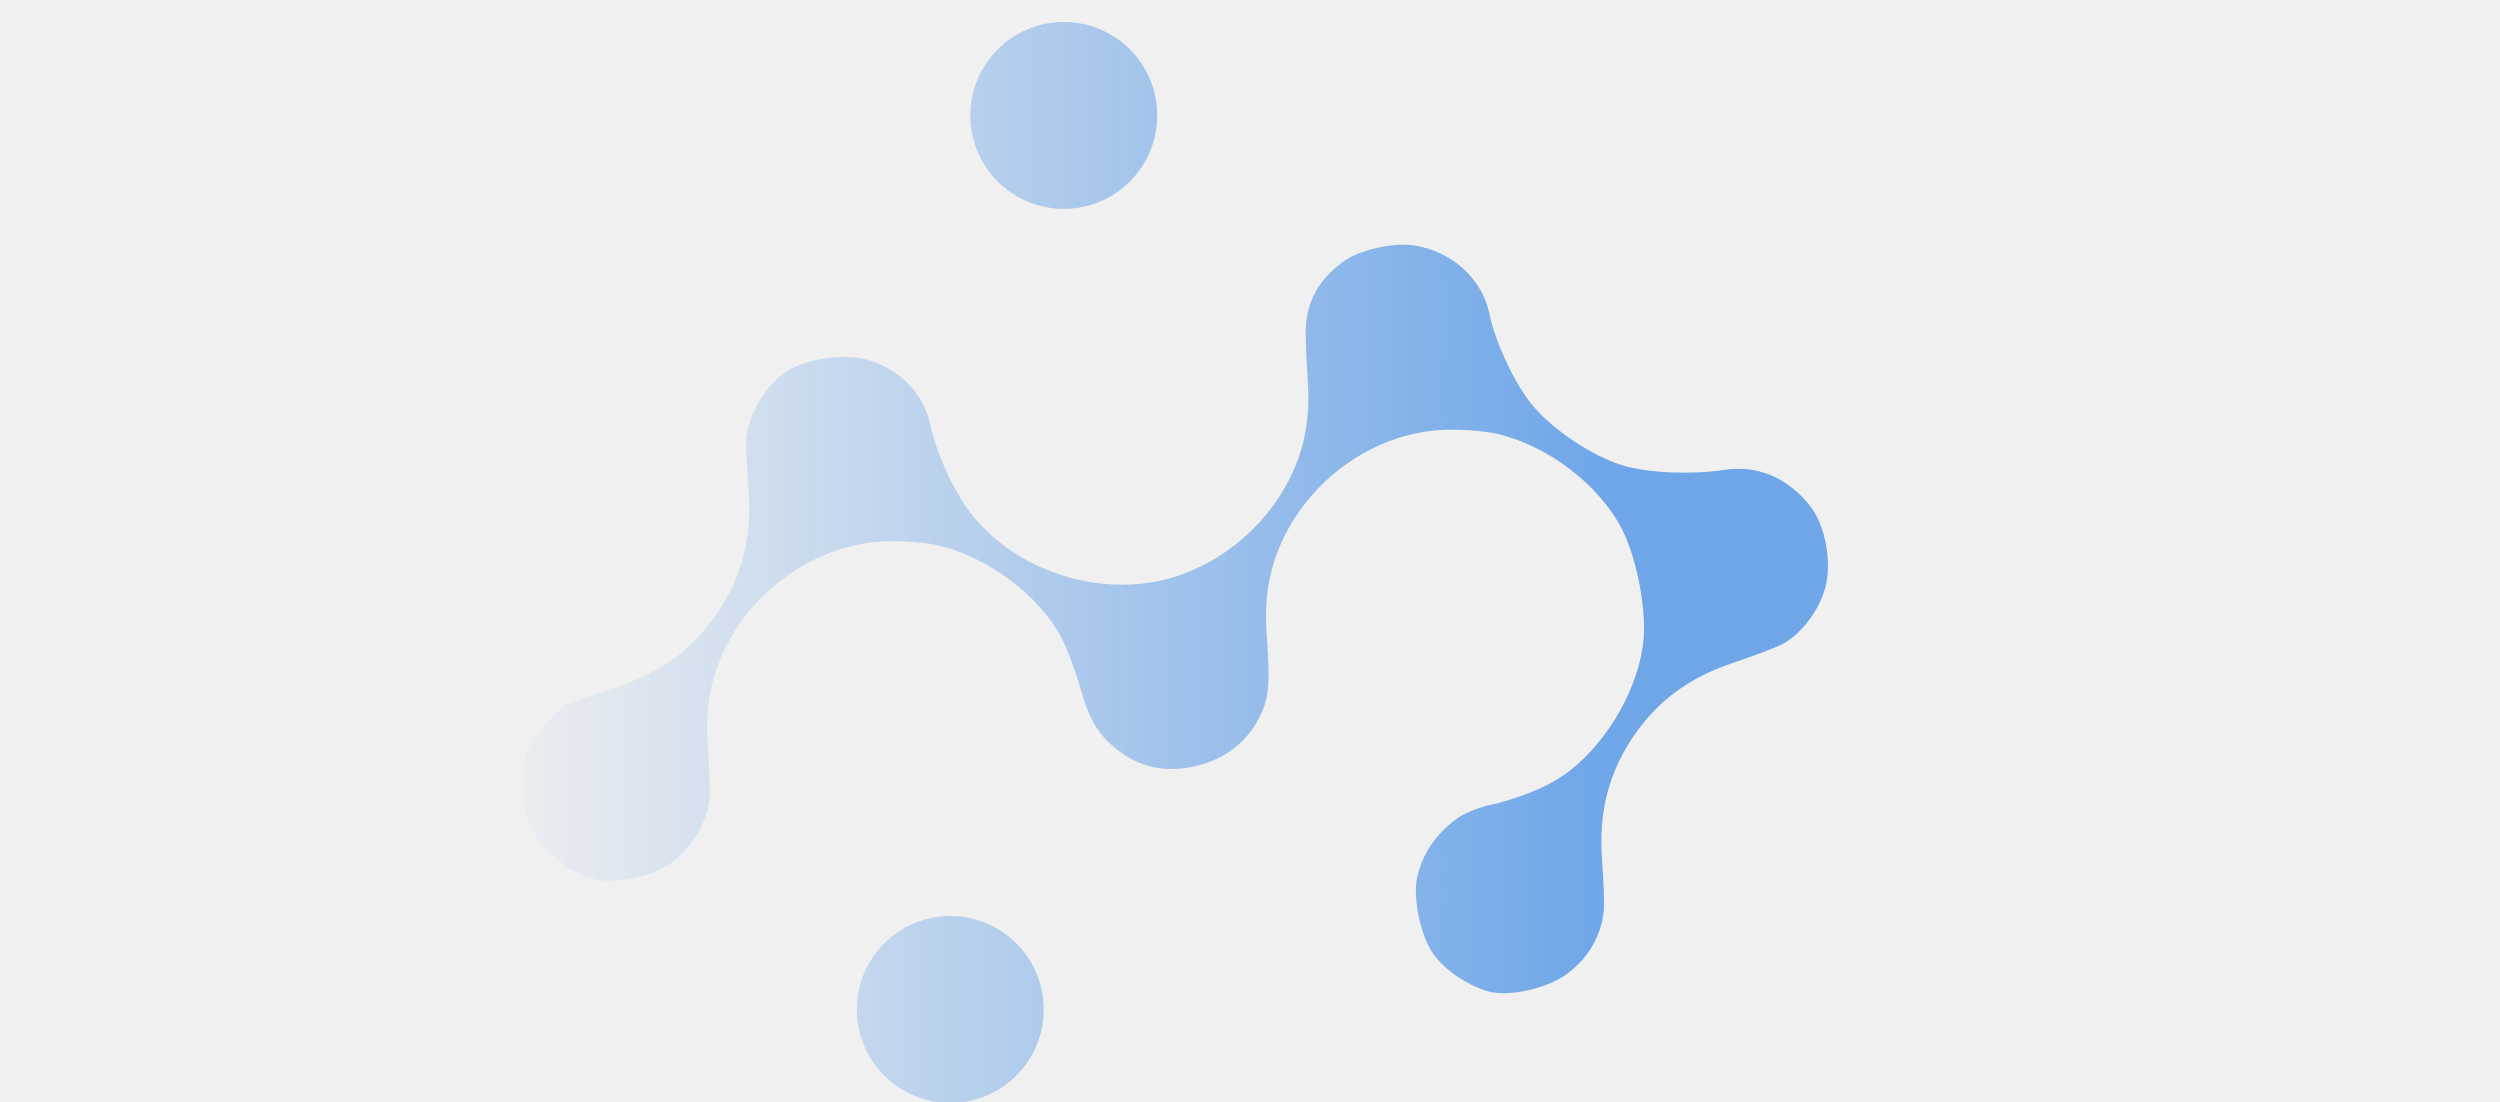
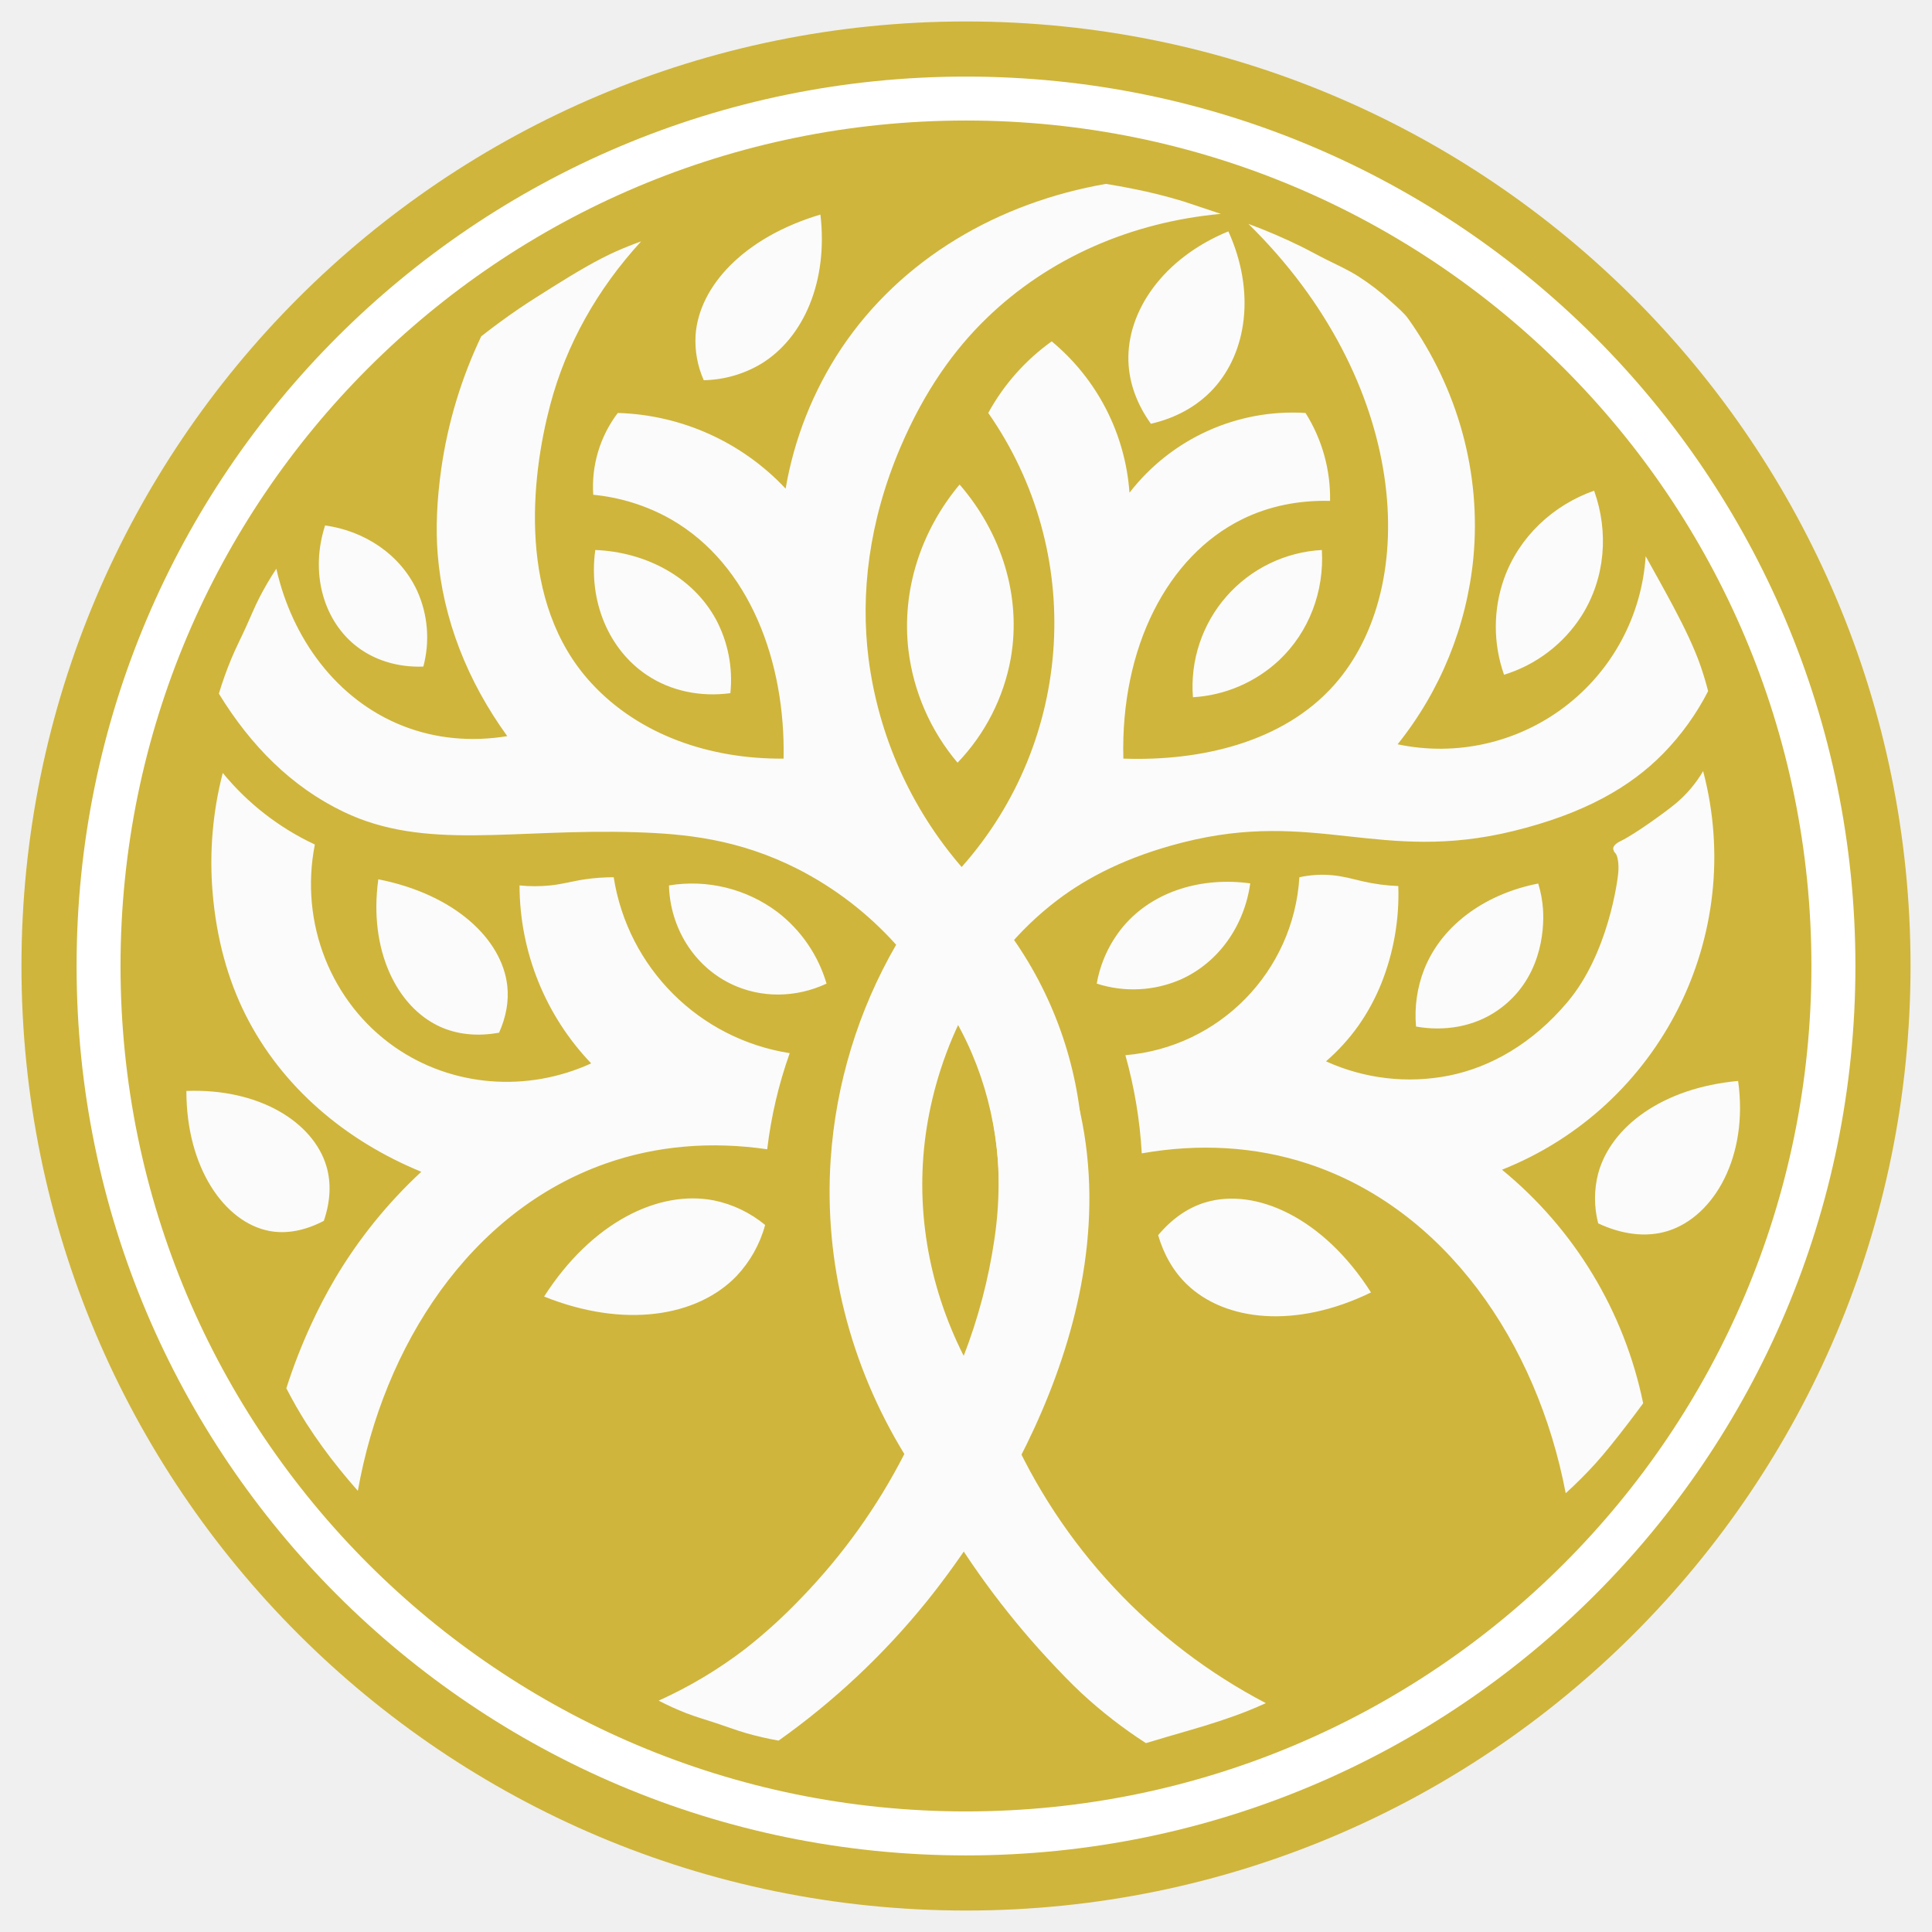
- <svg xmlns="http://www.w3.org/2000/svg" enable-background="new 0 0 1770.2 780.1" version="1.1" viewBox="0 0 1770.2 780.1" xml:space="preserve">
+ <svg xmlns="http://www.w3.org/2000/svg" id="Agrupar_2_copiar" data-name="Agrupar 2 copiar" width="200.016" height="200.016" viewBox="0 0 1080 1080">
  <defs>
-     <linearGradient id="linearGradient1611" x1="322.84" x2="951.56" y1="441.3" y2="441.3" gradientTransform="matrix(1.277 0 0 1.277 -75.992 -164.69)" gradientUnits="userSpaceOnUse">
-       <stop stop-color="#6ea6e8" stop-opacity="0" offset="0" />
-       <stop stop-color="#6ea6e8" offset="1" />
-     </linearGradient>
+     <style>
+       .cls-1 {
+         fill: #cfb53b;
+       }
+ 
+       .cls-2 {
+         fill: #fff;
+       }
+ 
+       .cls-3 {
+         fill: #fbfbfb;
+         fill-rule: evenodd;
+       }
+     </style>
  </defs>
-   <style type="text/css">
- 	.st0{fill:#4A90E2;}
- 	.st1{fill:#000034;}
- 	.st2{fill:#FFFFFF;}
- </style>
-   <path d="m752.92 15.565c-36.419 0.172-65.852 29.744-65.852 66.163 5.5e-4 36.541 29.622 66.162 66.163 66.163 36.541-5.5e-4 66.162-29.622 66.163-66.163-5.5e-4 -36.541-29.622-66.162-66.163-66.163-0.104-2.44e-4 -0.207-2.44e-4 -0.311 0zm239.68 157.68c-14.441 0.297-32.299 5.168-41.831 12.263-12.963 9.651-24.393 22.921-26.123 45.02-0.409 5.23 0.29 24.011 1.287 38.17 1.243 17.653 0.098 32.197-3.642 46.275-10.79 40.617-42.935 75.636-83.649 91.13-50.802 19.333-114.22 2.232-149.46-40.304-12.313-14.861-26.279-44.617-30.371-64.702-4.373-21.468-21.623-41.077-47.534-47.006-16.356-3.743-42.792 0.303-56.31 10.367-12.963 9.651-24.562 27.489-26.57 46.257-0.558 5.216 0.735 22.774 1.732 36.933 2.298 32.63-4.672 60.179-21.668 85.646-16.996 25.467-39.761 42.473-70.776 52.87-13.458 4.512-28.523 9.613-33.478 11.337-11.294 3.929-29.879 27.843-33.817 43.517-4.107 16.345 1.589 42.846 12.032 55.979 9.531 11.986 23.707 21.354 38.53 25.46 14.958 4.144 41.638-1.877 55.799-12.591 13.771-10.419 24.877-29.803 25.65-44.767 0.309-5.974-0.261-22.445-1.267-36.602-1.256-17.684-0.123-32.168 3.624-46.273 14.707-55.357 67.4-97.572 123.55-98.98 11.345-0.285 27.069 0.915 34.943 2.664 35.648 7.922 72.812 35.666 88.552 66.106 4.056 7.844 10.044 23.887 13.307 35.653 6.356 22.915 13.428 34.081 28.485 44.968 14.893 10.769 31.474 14.17 50.533 10.369 20.854-4.16 37.32-15.928 46.731-33.4 7.708-14.311 8.659-23.712 6.077-60.059-1.256-17.684-0.121-32.166 3.626-46.271 14.706-55.357 67.4-97.572 123.55-98.98 11.345-0.285 27.069 0.915 34.943 2.664 36.233 8.052 72.733 35.619 89.288 67.434 10.227 19.652 17.374 55.753 15.452 78.046-2.852 33.077-24.415 71.543-52.346 93.383-11.88 9.289-27.908 16.494-51.27 23.045-12.591 2.137-24.135 7.584-27.758 10.158-18.284 12.99-25.566 28.414-28.716 40.947-3.864 15.377 2.452 44.623 12.313 57.02 8.908 11.198 23.195 20.695 37.5 24.926 14.454 4.275 42.369-1.948 56.417-12.577 13.771-10.419 23.788-25.446 25.65-44.767 0.574-5.954-0.261-22.445-1.267-36.602-2.317-32.622 4.644-60.157 21.652-85.642 17.009-25.485 39.765-42.477 70.78-52.854 13.46-4.503 28.89-10.296 34.288-12.873 13.522-6.455 27.16-24.15 31.499-40.865 4.729-18.219-0.187-44.115-10.94-57.632-15.367-19.318-36.644-29.244-61.234-25.339-20.552 3.264-52.954 2.446-71.402-3.223-21.667-6.659-49.512-25.242-63.974-42.696-12.307-14.853-26.278-44.613-30.365-64.671-4.425-21.724-22.381-41.637-49.152-47.615-3.666-0.819-8.053-1.415-12.867-1.316zm-320.05 475.38c-36.419 0.172-65.852 29.744-65.852 66.163 5.5e-4 36.541 29.622 66.162 66.163 66.163 36.541-5.5e-4 66.162-29.622 66.163-66.163-5.5e-4 -36.541-29.622-66.162-66.163-66.163-0.104-2.4e-4 -0.207-2.4e-4 -0.311 0z" fill="url(#linearGradient1611)" />
+   <circle id="Elipse_1" data-name="Elipse 1" class="cls-1" cx="540" cy="540" r="528" />
+   <circle id="Elipse_1_copiar" data-name="Elipse 1 copiar" class="cls-2" cx="540.001" cy="540.001" r="497.189" />
+   <circle id="Elipse_1_copiar_2" data-name="Elipse 1 copiar 2" class="cls-1" cx="539.983" cy="539.983" r="472.608" />
+   <g id="Agrupar_3" data-name="Agrupar 3">
+     <path id="Forma_6" data-name="Forma 6" class="cls-3" d="M505.531,812.815c-30.309-49.606-45.015-106.855-41.19-164.645a277.166,277.166,0,0,1,36.613-120.053,190.012,190.012,0,0,0-54.92-42.3c-33.29-16.89-63.192-19.717-90.389-20.58-69.113-2.193-117.835,10.537-163.616-11.434-29.042-13.938-51.92-36.992-69.68-66.052a206.785,206.785,0,0,1,6.984-19.556c2.447-5.9,5.553-11.9,8.381-18.158,2.387-5.281,4.755-10.994,6.984-15.365a171.3,171.3,0,0,1,9.778-16.762c8.747,38.885,33.657,73.271,70.734,87.872,18.379,7.237,38.383,9.008,58.353,5.716-22.261-30.722-35.975-65.378-38.9-101.759-1.121-13.931-.533-29.729,2.006-47.7A256.282,256.282,0,0,1,269.016,188c6.853-5.377,13.746-10.431,20.952-15.365,5.08-3.478,12.813-8.354,19.556-12.572,12.336-7.715,24.174-14.8,34.92-19.555,4.621-2.044,9.224-3.886,13.969-5.587-24.475,26.658-41.883,57.623-50.823,91.347-10.8,40.752-18.493,110.494,22.883,155.5,26.9,29.256,66.615,42.657,107.552,42.305,1.106-53.529-18.609-108.317-62.929-133.774a109.415,109.415,0,0,0-43.479-13.721,68.254,68.254,0,0,1,13.73-45.734,134.01,134.01,0,0,1,93.822,42.3,203.952,203.952,0,0,1,30.99-78.162c33.7-50.531,88.224-81.787,148.063-92.19,5.2,0.836,10.24,1.751,15.365,2.793a284.641,284.641,0,0,1,27.937,6.984c1.735,0.549,5.558,1.848,8.381,2.794,4.188,1.4,8.369,2.8,12.571,4.191-49.745,4.569-96.048,24.38-131.3,58.666-17.4,16.923-34.226,39.824-47.933,72.057-17.667,41.545-22.273,81.886-17.718,117.911a221.321,221.321,0,0,0,52.043,116.479,205.262,205.262,0,0,0,14.874-253.827,119.816,119.816,0,0,1,35.469-40.018,121.028,121.028,0,0,1,43.479,84.609,115.376,115.376,0,0,1,98.4-44.591,89.217,89.217,0,0,1,13.73,49.164c-17.624-.429-34.256,2.91-49.2,10.291-41.6,20.546-67.976,71.44-66.362,133.774,42.768,1.519,89.165-8.86,117.849-41.162,49.189-55.393,41.529-170.023-47.964-257.766a308.194,308.194,0,0,1,29.334,12.571c4.8,2.355,9.115,4.82,13.9,7.2,6.537,3.252,12.26,5.8,18.227,9.562a131.4,131.4,0,0,1,18.158,13.968c3.521,3.2,7.409,6.442,9.778,9.778,27.664,38.946,40.908,86.261,36.37,133.8a197.1,197.1,0,0,1-42.334,104.046A115.127,115.127,0,0,0,919.937,310.921q3.5,6.266,6.984,12.571c2.849,5.159,6.128,11.124,8.381,15.365,6.342,11.941,11.917,23.5,15.365,33.524,1.589,4.622,2.974,9.236,4.19,13.968a143.846,143.846,0,0,1-25.143,34.921c-18.5,18.861-44.444,33.684-83.809,43.3-74.162,18.119-110.689-12.464-184.768,6.377-31.069,7.9-53.2,19.482-69.794,32.015-45.339,34.247-66.6,85.491-73.227,126.913-7.006,43.794.544,88.426,20.6,128.057a301.106,301.106,0,0,0,17.163-65.171,213.576,213.576,0,0,0,2.288-36.588,196.784,196.784,0,0,0-4.577-36.588A114.169,114.169,0,0,1,579.9,560.131a215.43,215.43,0,0,1,19.451,44.591c37.847,123.3-45.75,246.312-81.236,290.415a415.872,415.872,0,0,1-82.878,77.879,180.456,180.456,0,0,1-18.159-4.191c-5.1-1.456-12.879-4.306-16.762-5.587-5.786-1.909-11.615-3.573-16.761-5.587a156.911,156.911,0,0,1-15.366-6.984,245.467,245.467,0,0,0,48.482-28.983,295.176,295.176,0,0,0,31.65-28.833A334.682,334.682,0,0,0,505.531,812.815Zm-64.074-224.1a118.091,118.091,0,0,1-98.4-98.329,111.269,111.269,0,0,0-16.018,1.143c-6.48.943-12.47,2.72-19.451,3.43a84.635,84.635,0,0,1-17.162,0,144.178,144.178,0,0,0,40.045,99.473c-35.953,16.441-77.863,13.157-109.84-9.147-35.383-24.68-53.329-69.1-44.622-113.193a147.138,147.138,0,0,1-51.487-40.018,200.148,200.148,0,0,0-5.721,66.315c2.165,26.629,8.764,49.509,18.306,68.6,20.341,40.7,56.157,70.736,98.4,88.039a266.954,266.954,0,0,0-48.055,59.455,283.064,283.064,0,0,0-13.5,25.844,309.218,309.218,0,0,0-13.888,35.734c3.438,6.7,7.146,13.192,11.175,19.556a285.868,285.868,0,0,0,18.73,25.864c3.285,4.08,6.59,7.989,10.071,11.913,14.4-81.244,62.67-156.185,138.443-182.939,28.549-10.08,59.188-12.551,90.39-8A247.6,247.6,0,0,1,441.457,588.715ZM629.1,589.859a256.529,256.529,0,0,1,9.154,54.881c31.814-5.607,63.241-3.926,92.677,5.717,76.78,25.152,128.226,99.91,144.307,184.273Q884,826.794,892,817.968c5.11-5.637,12.016-14.324,18.159-22.349,2.836-3.706,5.6-7.388,8.381-11.175a227.916,227.916,0,0,0-78.913-130.557A188.162,188.162,0,0,0,952.063,431.048,69.332,69.332,0,0,1,936.7,449.206c-5.934,4.9-22.578,16.954-30.73,20.953-0.917.45-4.093,1.961-4.19,4.19a4.307,4.307,0,0,0,1.4,2.794c1.016,1.273,1.944,5.6,1.4,11.174-0.339,3.452-5.388,44.591-28.331,71.814-19.583,23.236-42.955,36.486-66.362,41.161a113.09,113.09,0,0,1-68.649-8,112.3,112.3,0,0,0,18.076-19.866,116.464,116.464,0,0,0,12.816-23.582,134.368,134.368,0,0,0,9.53-54.539,106.777,106.777,0,0,1-19.828-2.63c-6.223-1.442-10.8-2.836-17.162-3.43a59.854,59.854,0,0,0-18.307,1.144A106.4,106.4,0,0,1,629.1,589.859ZM458.62,119.935c-42.868,12.8-67.909,40.127-69.794,67.459a54.128,54.128,0,0,0,4.576,25.154,65.1,65.1,0,0,0,32.037-9.147C449.334,188.838,462.994,157.169,458.62,119.935Zm77.8,150.924c-21.589,25.826-32.545,59.063-28.6,92.613a119.714,119.714,0,0,0,27.46,62.885,113.38,113.38,0,0,0,29.748-58.312C571.174,332.925,559.574,297.573,536.423,270.859Zm106.942-33.97c-7.68-10.7-12.171-22.583-12.571-34.921-0.907-27.909,19.212-57.555,55.873-72.635,15.242,33.531,10.423,67.535-8.381,88C669.2,227.226,657.063,233.743,643.365,236.889Zm95.575,70.558a76.489,76.489,0,0,0-72.082,82.322,77.338,77.338,0,0,0,48.055-20.58C731.864,353.262,740.273,330.506,738.94,307.447Zm101.831,69.745a80.7,80.7,0,0,1,0-53.738c8.357-23.279,27.2-40.956,50.343-49.165,8.29,23.07,6.256,48.838-6.865,69.746A79.025,79.025,0,0,1,840.771,377.192ZM181.732,293.727c-8.427,25.992-1.125,51.866,16.018,66.315,10.813,9.113,24.793,13.118,38.9,12.577a63.175,63.175,0,0,0-3.433-42.305C223.763,309.824,203.722,296.774,181.732,293.727Zm226.545,93.756c-16.424,2.2-33.159-1-46.911-10.291-21.07-14.228-32.561-41.083-28.6-69.745,28.041,1.137,54.452,14.854,67.505,38.875A71.8,71.8,0,0,1,408.277,387.483ZM211.48,491.529c-5.494,39.638,10.39,71.321,34.325,82.322,9.963,4.58,21.314,5.576,33.181,3.431,3.939-8.807,5.554-17.644,4.577-26.3C280.643,525.127,254.455,500.007,211.48,491.529Zm250.572,58.312a78.374,78.374,0,0,0-27.46-40.018,79.462,79.462,0,0,0-60.64-14.864c0.66,23.677,13.921,44.853,34.325,54.882C425.281,558.2,445.091,557.8,462.052,549.841Zm151.03,0a66.349,66.349,0,0,0,46.911-2.287c21.456-9.573,35.651-30.336,38.9-53.738-26.313-3.645-53.837,3.82-70.938,24.011A68.532,68.532,0,0,0,613.082,549.841Zm246.791-55.936c-27.934,5.4-53.37,21.969-63.725,47.932a70.484,70.484,0,0,0-4.576,32.014c15.845,2.806,32.432.17,45.766-9.147,24.023-16.783,26.054-44.156,25.208-56.527A62.723,62.723,0,0,0,859.873,493.905ZM104.19,609.841c-0.034,43.189,21.508,73.365,46.1,78.222,9.784,1.933,20.238-.122,30.73-5.587,3.659-10.718,4.271-21.169,1.4-30.73C175.105,627.438,145.126,608.309,104.19,609.841Zm867.429-5.587c-42.528,3.9-71.156,25.716-78.222,51.683a55.656,55.656,0,0,0,0,27.936c12.85,6.011,26.58,8.168,39.111,4.19C958.3,679.877,977.512,646.273,971.619,604.254ZM766.4,722.489c-26.5-41.727-64.531-58.862-92.677-50.308-9.931,3.018-18.757,9.275-26.316,18.294,3.188,10.887,8.509,20.186,16.018,27.441C684.756,738.524,724.237,743.02,766.4,722.489Zm-462.243,2.287c26.54-41.429,63.987-59.8,94.966-53.738a65.8,65.8,0,0,1,28.6,13.72,67.283,67.283,0,0,1-16.018,28.584C389.68,736.186,348.765,742.72,304.157,724.776Z" />
+     <path id="Forma_7" data-name="Forma 7" class="cls-3" d="M521.549,839.112a465.831,465.831,0,0,0,64.073,88.04c6.424,6.946,13.46,14.244,18.917,19.3a260.664,260.664,0,0,0,36.032,27.963c7.963-2.393,16.041-4.773,23.746-6.984,6.243-1.792,12.161-3.6,18.159-5.588,5.369-1.778,10.509-3.632,15.365-5.587,3.322-1.337,6.528-2.711,9.778-4.191A317.258,317.258,0,0,1,563.883,797.951,33.689,33.689,0,0,0,521.549,839.112Zm83.524-202.375a215.794,215.794,0,0,0-41.19-115.48c-5.215-13.079-18.162-20.823-30.893-19.438-14.923,1.625-27,15.482-26.315,32.015a182.716,182.716,0,0,1,27.46,36.587c18.244,32.036,26.106,68.7,24.027,106.333,0.343,12.5,4.172,20.542,9.153,21.724,3.668,0.871,9.63-3.37,17.163-13.72C594.445,671.064,601.226,654.852,605.073,636.737Z" />
+   </g>
</svg>
